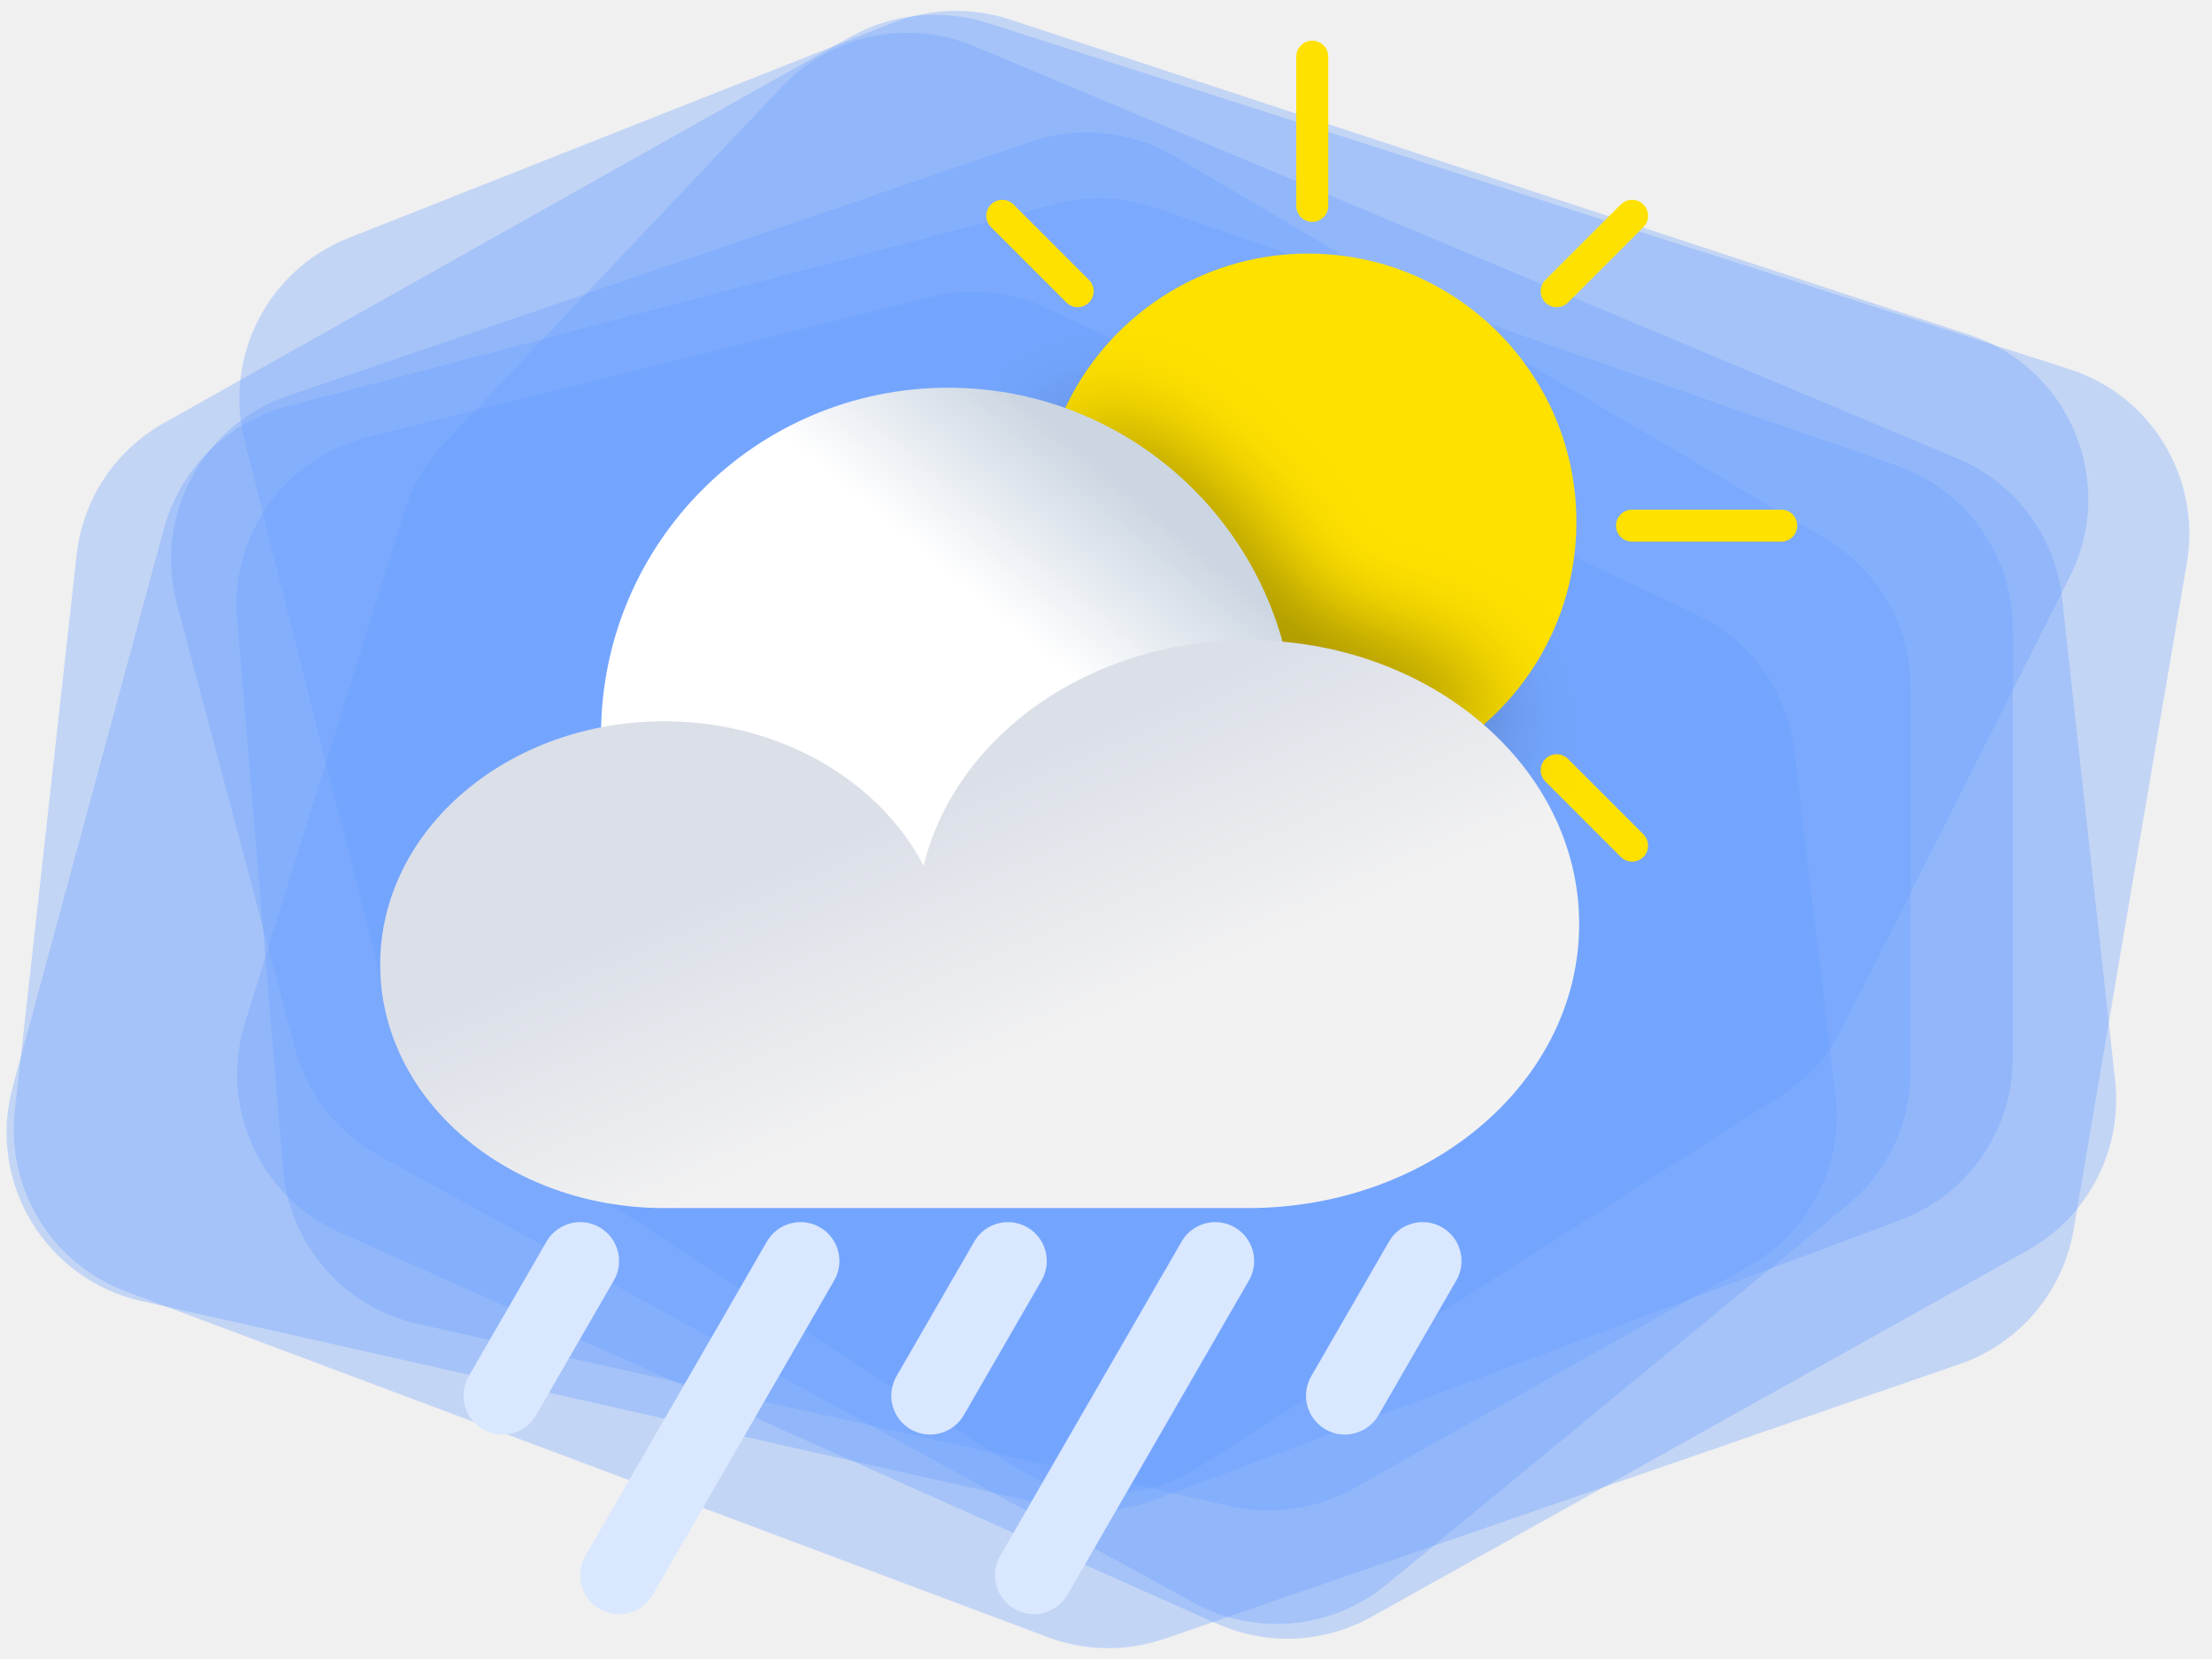
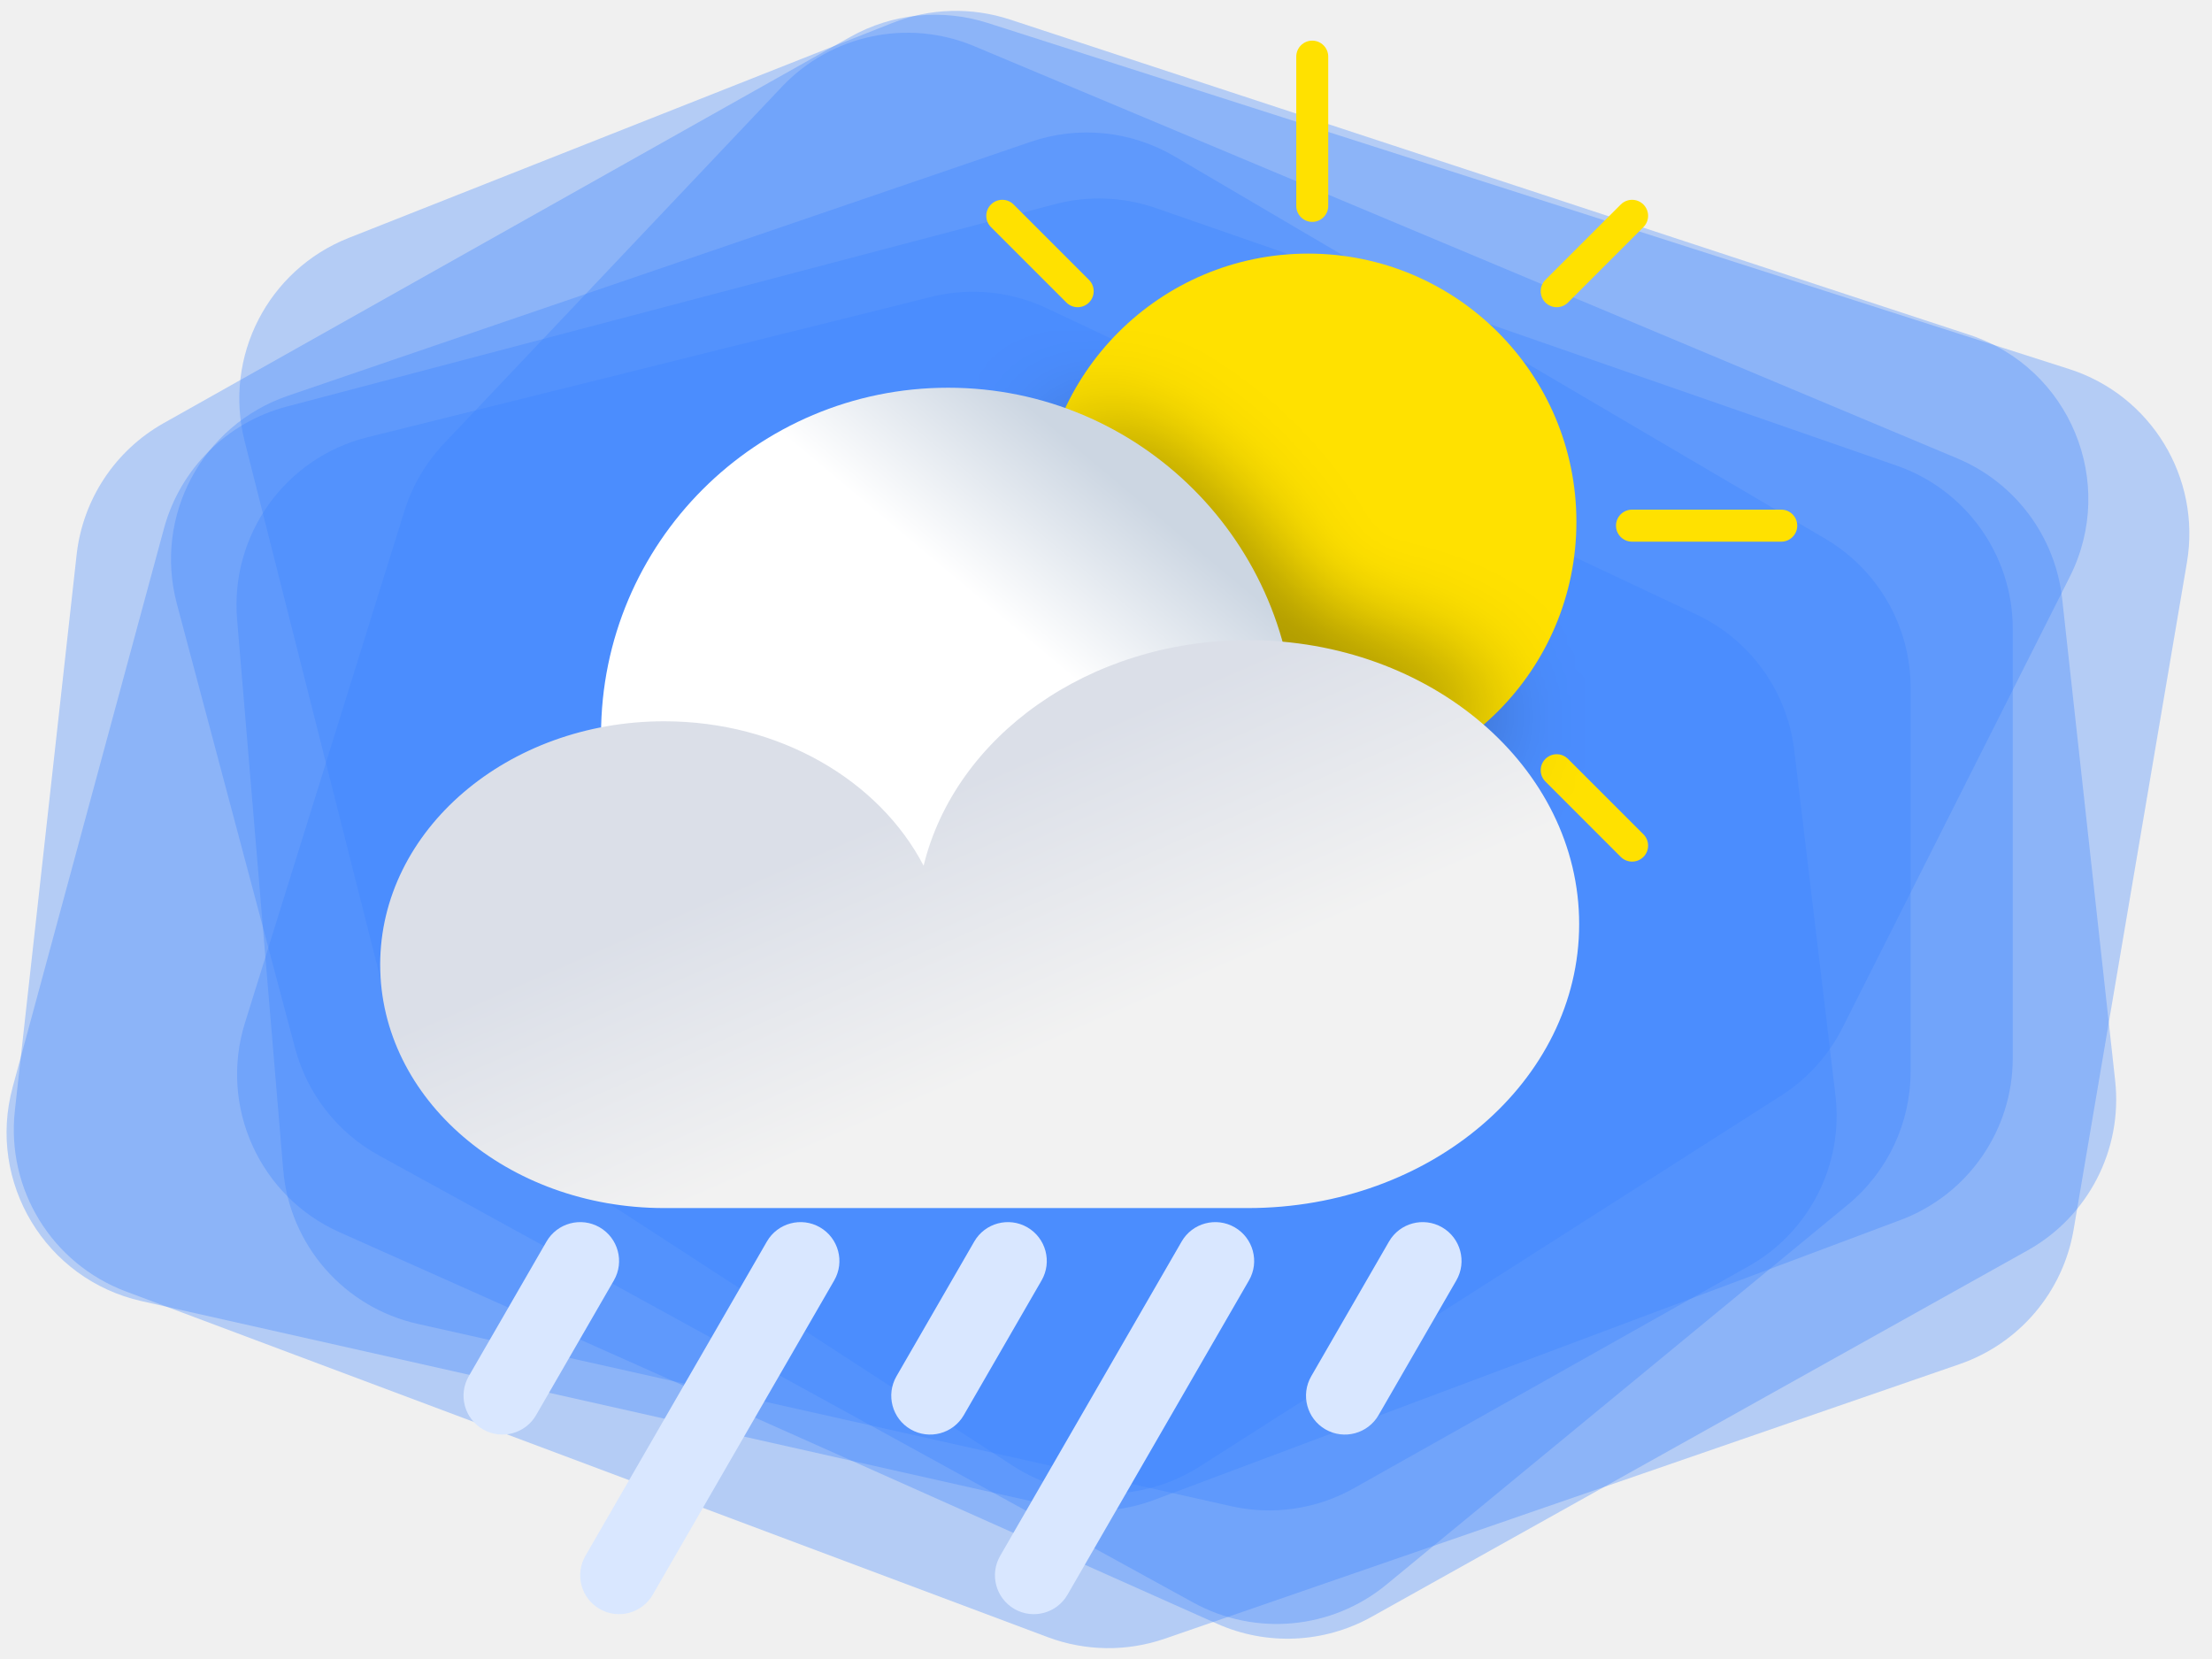
<svg xmlns="http://www.w3.org/2000/svg" width="64" height="48" viewBox="0 0 64 48" fill="none">
  <g clip-path="url(#clip0_53_1546)">
-     <path d="M33.702 47.412C32.602 47.792 31.404 47.776 30.314 47.368L3.644 37.366C1.501 36.563 0.177 34.407 0.43 32.133L2.217 16.049C2.395 14.449 3.332 13.032 4.735 12.243L24.601 1.068C25.812 0.387 27.252 0.241 28.576 0.664L59.868 10.678C62.239 11.436 63.69 13.823 63.274 16.277L59.996 35.579C59.69 37.38 58.426 38.871 56.699 39.468L33.702 47.412Z" fill="#679FFF" fill-opacity="0.33" />
-     <path d="M29.828 4.102C31.207 3.631 32.723 3.785 33.979 4.523L52.812 15.59C54.34 16.488 55.279 18.128 55.279 19.901V31C55.279 32.494 54.611 33.91 53.457 34.86L40.115 45.846C38.536 47.147 36.324 47.354 34.53 46.369L10.966 33.43C9.768 32.772 8.892 31.653 8.541 30.333L5.117 17.468C4.442 14.929 5.846 12.301 8.332 11.451L29.828 4.102Z" fill="#679FFF" fill-opacity="0.33" />
-     <path d="M22.624 2.51C24.054 0.999 26.269 0.532 28.188 1.337L56.629 13.262C58.304 13.964 59.467 15.52 59.665 17.326L61.198 31.265C61.418 33.262 60.42 35.197 58.666 36.177L39.688 46.778C38.311 47.547 36.652 47.622 35.212 46.979L9.823 35.651C7.509 34.618 6.333 32.017 7.087 29.597L11.702 14.788C11.929 14.059 12.32 13.392 12.845 12.837L22.624 2.51Z" fill="#679FFF" fill-opacity="0.33" />
-     <path d="M30.525 5.908C31.486 5.655 32.502 5.694 33.441 6.021L54.877 13.473C56.887 14.171 58.235 16.067 58.235 18.195V30.615C58.235 32.699 56.942 34.565 54.991 35.297L33.397 43.396C32.486 43.738 31.494 43.806 30.544 43.593L4.094 37.645C1.317 37.021 -0.379 34.208 0.365 31.46L4.744 15.291C5.212 13.565 6.566 12.219 8.297 11.763L30.525 5.908Z" fill="#679FFF" fill-opacity="0.33" />
-     <path d="M26.946 8.59C28.064 8.312 29.244 8.428 30.286 8.92L49.08 17.779C50.638 18.514 51.708 19.999 51.912 21.709L53.104 31.686C53.344 33.692 52.352 35.646 50.591 36.636L39.172 43.059C38.096 43.665 36.833 43.85 35.628 43.58L12.082 38.303C9.951 37.825 8.376 36.019 8.194 33.842L6.86 17.921C6.655 15.477 8.254 13.245 10.634 12.652L26.946 8.59Z" fill="#679FFF" fill-opacity="0.33" />
-     <path d="M25.819 0.665C26.905 0.235 28.108 0.2 29.218 0.564L56.981 9.687C59.886 10.641 61.262 13.957 59.886 16.687L53.31 29.734C52.906 30.536 52.292 31.215 51.534 31.699L34.713 42.429C33.061 43.483 30.945 43.475 29.301 42.407L13.321 32.028C12.264 31.341 11.506 30.281 11.197 29.06L7.077 12.76C6.461 10.323 7.749 7.809 10.086 6.885L25.819 0.665Z" fill="#679FFF" fill-opacity="0.33" />
+     <path d="M33.702 47.412C32.602 47.792 31.404 47.776 30.314 47.368L3.644 37.366C1.501 36.563 0.177 34.407 0.43 32.133L2.217 16.049C2.395 14.449 3.332 13.032 4.735 12.243L24.601 1.068C25.812 0.387 27.252 0.241 28.576 0.664L59.868 10.678C62.239 11.436 63.69 13.823 63.274 16.277L59.996 35.579C59.69 37.38 58.426 38.871 56.699 39.468L33.702 47.412Z" fill="#3B83FF" fill-opacity="0.33" />
+     <path d="M29.828 4.102C31.207 3.631 32.723 3.785 33.979 4.523L52.812 15.59C54.34 16.488 55.279 18.129 55.279 19.901V31C55.279 32.494 54.611 33.91 53.457 34.86L40.115 45.846C38.536 47.147 36.324 47.354 34.53 46.369L10.966 33.43C9.768 32.772 8.892 31.653 8.541 30.333L5.117 17.468C4.442 14.929 5.846 12.301 8.332 11.451L29.828 4.102Z" fill="#3B83FF" fill-opacity="0.33" />
+     <path d="M22.624 2.51C24.054 0.999 26.269 0.532 28.188 1.337L56.629 13.262C58.304 13.964 59.467 15.52 59.665 17.326L61.198 31.265C61.418 33.262 60.42 35.197 58.666 36.177L39.688 46.778C38.311 47.547 36.652 47.622 35.212 46.979L9.823 35.651C7.509 34.618 6.333 32.017 7.087 29.597L11.702 14.788C11.929 14.059 12.32 13.392 12.845 12.837L22.624 2.51Z" fill="#3B83FF" fill-opacity="0.33" />
+     <path d="M30.525 5.908C31.486 5.655 32.502 5.694 33.441 6.021L54.877 13.473C56.887 14.171 58.235 16.067 58.235 18.195V30.615C58.235 32.699 56.942 34.565 54.991 35.297L33.397 43.396C32.486 43.738 31.494 43.806 30.544 43.593L4.094 37.645C1.317 37.021 -0.379 34.208 0.365 31.46L4.744 15.291C5.212 13.565 6.566 12.219 8.297 11.763L30.525 5.908Z" fill="#3B83FF" fill-opacity="0.33" />
+     <path d="M26.946 8.59C28.064 8.312 29.244 8.428 30.286 8.92L49.08 17.779C50.638 18.514 51.708 19.999 51.912 21.709L53.104 31.686C53.344 33.692 52.352 35.646 50.591 36.636L39.172 43.059C38.096 43.665 36.833 43.85 35.628 43.58L12.082 38.303C9.951 37.825 8.376 36.019 8.194 33.842L6.86 17.921C6.655 15.476 8.254 13.244 10.634 12.652L26.946 8.59Z" fill="#3B83FF" fill-opacity="0.33" />
+     <path d="M25.819 0.665C26.905 0.235 28.108 0.2 29.218 0.564L56.981 9.687C59.886 10.641 61.262 13.957 59.886 16.687L53.31 29.734C52.906 30.536 52.292 31.215 51.534 31.699L34.713 42.429C33.061 43.483 30.945 43.475 29.301 42.407L13.321 32.028C12.264 31.341 11.506 30.281 11.197 29.06L7.077 12.76C6.461 10.323 7.749 7.809 10.086 6.885L25.819 0.665Z" fill="#3B83FF" fill-opacity="0.33" />
    <path d="M20.839 33.243V28.512C20.839 28.232 21.066 28.006 21.346 28.006C21.626 28.006 21.853 28.232 21.853 28.512V33.243C21.853 33.523 21.626 33.75 21.346 33.75C21.066 33.75 20.839 33.523 20.839 33.243Z" fill="#FFF39C" />
    <path d="M13.562 39.819L15.812 35.922C16.123 35.384 16.811 35.2 17.349 35.51C17.887 35.821 18.072 36.509 17.761 37.047L15.511 40.944C15.2 41.482 14.512 41.666 13.974 41.356C13.436 41.045 13.252 40.357 13.562 39.819Z" fill="#D9E7FF" />
    <path d="M25.938 39.819L28.188 35.922C28.498 35.384 29.186 35.2 29.724 35.51C30.262 35.821 30.447 36.509 30.136 37.047L27.886 40.944C27.575 41.482 26.887 41.666 26.349 41.356C25.811 41.045 25.627 40.357 25.938 39.819Z" fill="#D9E7FF" />
    <path d="M37.938 39.819L40.188 35.922C40.498 35.384 41.186 35.2 41.724 35.51C42.262 35.821 42.447 36.509 42.136 37.047L39.886 40.944C39.575 41.482 38.887 41.666 38.349 41.356C37.811 41.045 37.627 40.357 37.938 39.819Z" fill="#D9E7FF" />
    <path d="M16.938 45.015L22.188 35.922C22.498 35.384 23.186 35.2 23.724 35.51C24.262 35.821 24.447 36.509 24.136 37.047L18.886 46.14C18.575 46.678 17.887 46.863 17.349 46.552C16.811 46.241 16.627 45.553 16.938 45.015Z" fill="#D9E7FF" />
    <path d="M28.938 45.015L34.188 35.922C34.498 35.384 35.186 35.2 35.724 35.51C36.262 35.821 36.447 36.509 36.136 37.047L30.886 46.14C30.575 46.678 29.887 46.863 29.349 46.552C28.811 46.241 28.627 45.553 28.938 45.015Z" fill="#D9E7FF" />
    <circle cx="37.85" cy="15.098" r="7.76" transform="rotate(-180 37.8501 15.0978)" fill="#FFE100" />
    <path d="M38.43 1.639L38.43 5.958C38.43 6.213 38.223 6.42 37.967 6.42C37.712 6.42 37.505 6.213 37.505 5.958L37.505 1.639C37.505 1.383 37.712 1.176 37.967 1.176C38.223 1.176 38.43 1.383 38.43 1.639Z" fill="#FFE100" />
    <path d="M38.43 24.466L38.43 28.785C38.43 29.041 38.223 29.248 37.967 29.248C37.712 29.248 37.505 29.041 37.505 28.785L37.505 24.466C37.505 24.211 37.712 24.004 37.967 24.004C38.223 24.004 38.43 24.211 38.43 24.466Z" fill="#FFE100" />
    <path d="M47.218 14.746L51.537 14.746C51.793 14.746 52 14.953 52 15.209C52 15.464 51.793 15.672 51.537 15.672L47.218 15.672C46.963 15.672 46.756 15.464 46.756 15.209C46.756 14.953 46.963 14.746 47.218 14.746Z" fill="#FFE100" />
    <path d="M47.549 6.571L45.367 8.753C45.187 8.933 44.894 8.933 44.713 8.753C44.532 8.572 44.532 8.279 44.713 8.098L46.894 5.917C47.075 5.736 47.368 5.736 47.549 5.917C47.73 6.098 47.73 6.391 47.549 6.571Z" fill="#FFE100" />
-     <path d="M31.508 22.612L29.327 24.794C29.146 24.974 28.853 24.974 28.672 24.794C28.491 24.613 28.491 24.32 28.672 24.139L30.854 21.958C31.034 21.777 31.327 21.777 31.508 21.958C31.689 22.139 31.689 22.431 31.508 22.612Z" fill="#FFE100" />
+     <path d="M31.508 22.612L29.327 24.794C29.146 24.974 28.853 24.974 28.672 24.794C28.491 24.613 28.491 24.32 28.672 24.139L30.854 21.958C31.034 21.777 31.327 21.777 31.508 21.958C31.689 22.139 31.689 22.432 31.508 22.612Z" fill="#FFE100" />
    <path d="M29.327 5.917L31.508 8.098C31.689 8.279 31.689 8.572 31.508 8.753C31.327 8.933 31.034 8.933 30.854 8.753L28.672 6.571C28.491 6.391 28.491 6.098 28.672 5.917C28.853 5.736 29.146 5.736 29.327 5.917Z" fill="#FFE100" />
    <path d="M45.367 21.958L47.549 24.139C47.73 24.32 47.73 24.613 47.549 24.794C47.368 24.974 47.075 24.974 46.894 24.794L44.713 22.612C44.532 22.431 44.532 22.139 44.713 21.958C44.894 21.777 45.187 21.777 45.367 21.958Z" fill="#FFE100" />
    <g filter="url(#filter0_f_53_1546)">
      <path d="M31.084 13.044C32.605 13.652 35.922 15.783 37.018 19.434C38.083 19.282 40.669 19.434 42.495 21.26" stroke="black" />
    </g>
    <circle cx="27.432" cy="21.26" r="10.042" fill="url(#paint0_linear_53_1546)" />
    <path fill-rule="evenodd" clip-rule="evenodd" d="M36.105 18.521C41.399 18.521 45.69 22.2 45.69 26.737C45.69 31.275 41.399 34.953 36.105 34.953C26.828 34.953 28.028 34.953 19.216 34.953C14.678 34.953 11 31.8 11 27.911C11 24.022 14.678 20.869 19.216 20.869C22.564 20.869 25.442 22.586 26.723 25.048C27.631 21.321 31.486 18.521 36.105 18.521Z" fill="url(#paint1_linear_53_1546)" />
  </g>
  <defs>
    <filter id="filter0_f_53_1546" x="27.898" y="9.58" width="17.95" height="15.034" filterUnits="userSpaceOnUse" color-interpolation-filters="sRGB">
      <feFlood flood-opacity="0" result="BackgroundImageFix" />
      <feBlend mode="normal" in="SourceGraphic" in2="BackgroundImageFix" result="shape" />
      <feGaussianBlur stdDeviation="1.5" result="effect1_foregroundBlur_53_1546" />
    </filter>
    <linearGradient id="paint0_linear_53_1546" x1="33.457" y1="14.833" x2="23.014" y2="27.285" gradientUnits="userSpaceOnUse">
      <stop stop-color="#CCD6E2" />
      <stop offset="0.322" stop-color="white" />
    </linearGradient>
    <linearGradient id="paint1_linear_53_1546" x1="30.171" y1="30.389" x2="26.976" y2="23.086" gradientUnits="userSpaceOnUse">
      <stop stop-color="#F2F2F2" />
      <stop offset="1" stop-color="#DBDFE8" />
    </linearGradient>
    <clipPath id="clip0_53_1546">
      <rect width="64" height="48" fill="white" />
    </clipPath>
  </defs>
</svg>
